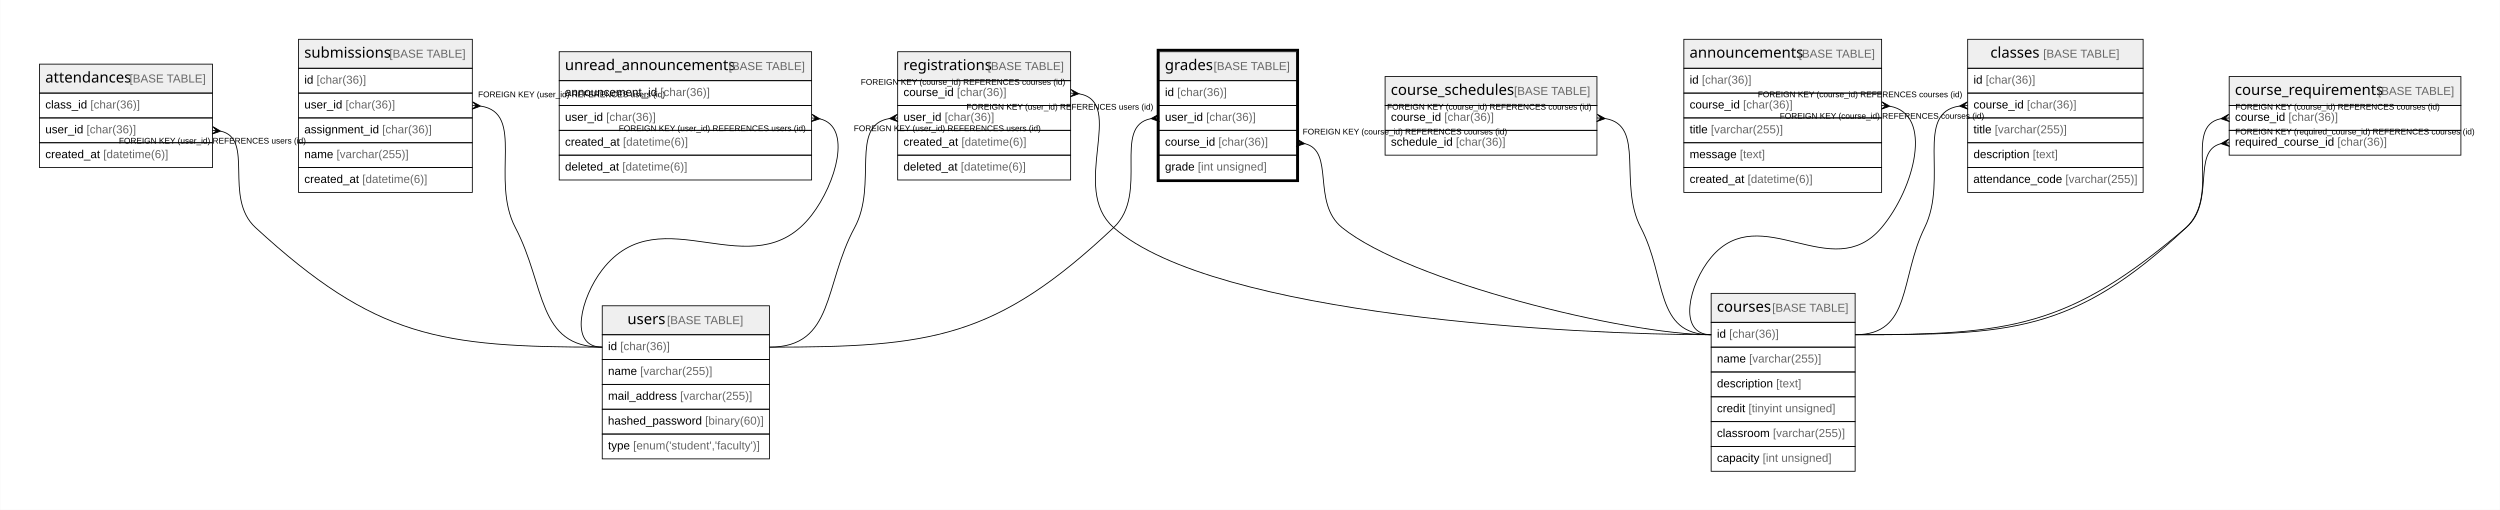
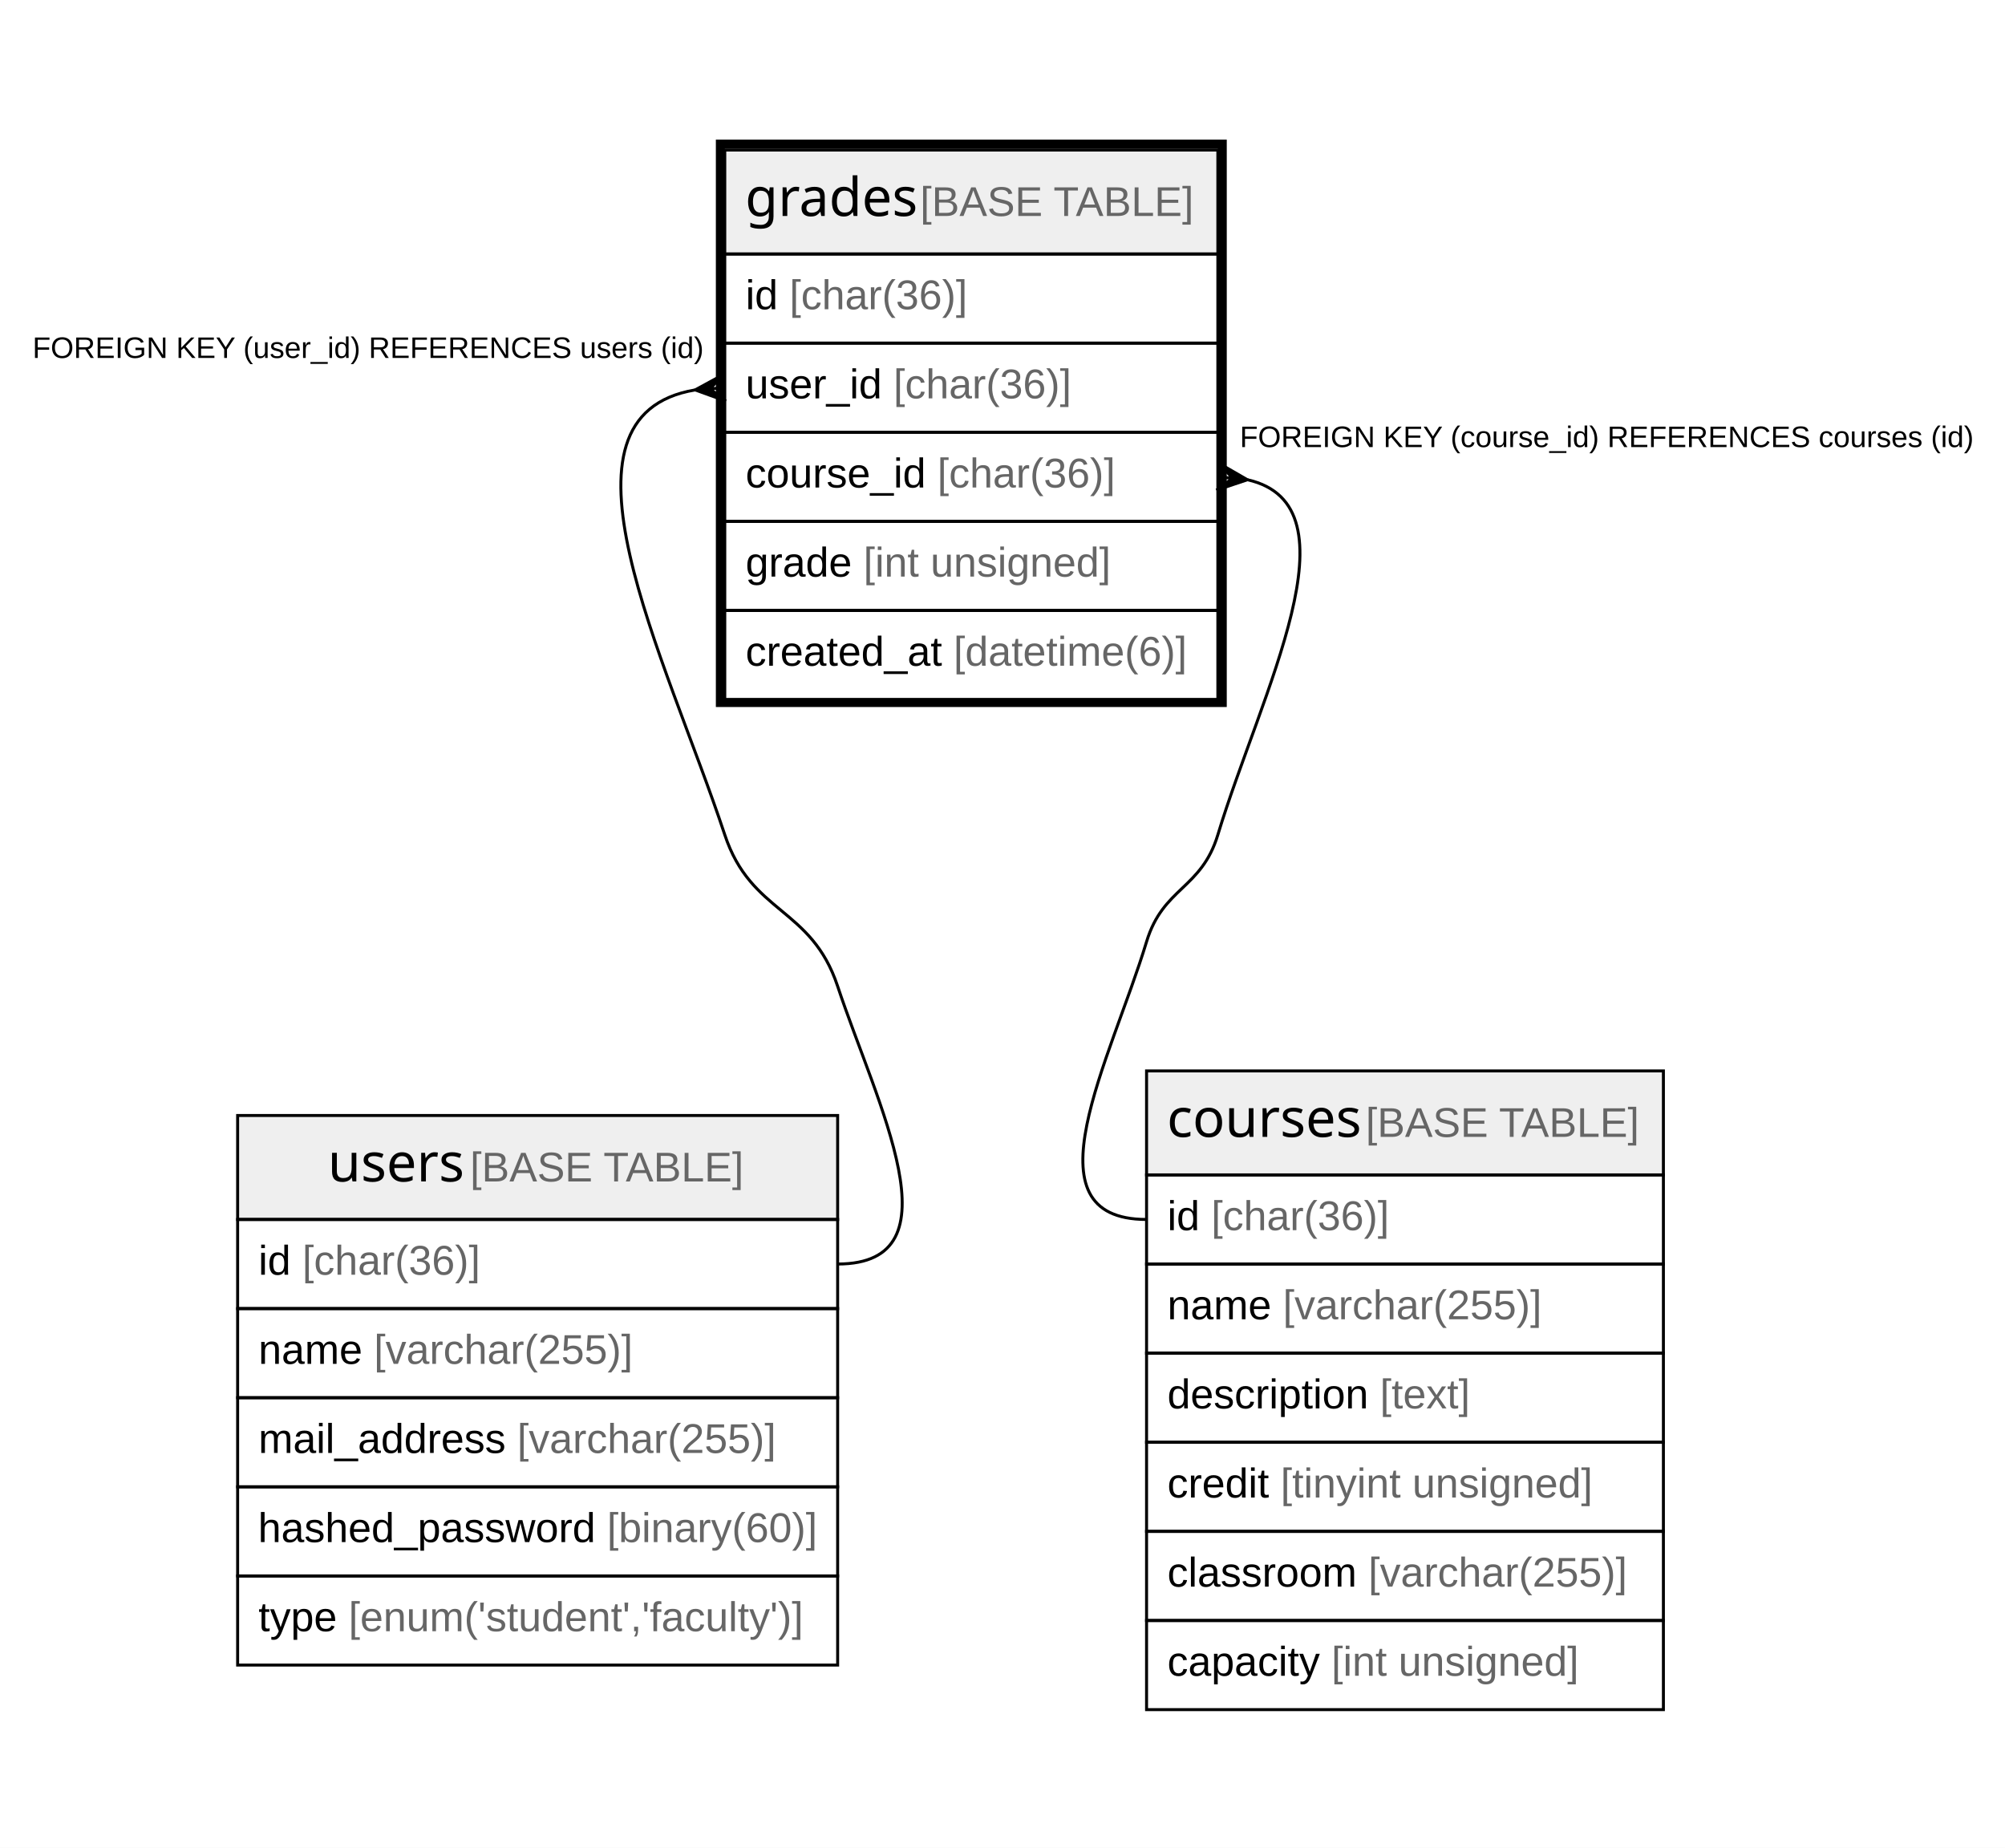
- <svg xmlns="http://www.w3.org/2000/svg" width="3021pt" height="616pt" viewBox="0.00 0.00 3020.50 616.00">
-   <g id="graph0" class="graph" transform="scale(1 1) rotate(0) translate(4 612)">
-     <polygon fill="#ffffff" stroke="transparent" points="-4,4 -4,-612 3016.5,-612 3016.5,4 -4,4" />
+ <svg xmlns="http://www.w3.org/2000/svg" width="675pt" height="622pt" viewBox="0.00 0.00 675.00 622.00">
+   <g id="graph0" class="graph" transform="scale(1 1) rotate(0) translate(4 618)">
+     <polygon fill="#ffffff" stroke="transparent" points="-4,4 -4,-618 671,-618 671,4 -4,4" />
    <g id="node1" class="node">
-       <polygon fill="#efefef" stroke="transparent" points="1396.5,-514.5 1396.5,-549.5 1562.5,-549.5 1562.5,-514.5 1396.5,-514.5" />
-       <polygon fill="none" stroke="#000000" points="1396.5,-514.5 1396.5,-549.5 1562.5,-549.5 1562.5,-514.5 1396.5,-514.5" />
-       <text text-anchor="start" x="1403.365" y="-527.3" font-family="Arial Bold" font-size="18.00" fill="#000000">grades</text>
-       <text text-anchor="start" x="1458.382" y="-527.3" font-family="Arial" font-size="14.00" fill="#000000"> </text>
-       <text text-anchor="start" x="1462.272" y="-527.3" font-family="Arial" font-size="14.00" fill="#666666">[BASE TABLE]</text>
-       <polygon fill="none" stroke="#000000" points="1396.5,-484.5 1396.5,-514.5 1562.5,-514.5 1562.5,-484.5 1396.5,-484.5" />
-       <text text-anchor="start" x="1403.5" y="-495.9" font-family="Arial" font-size="14.00" fill="#000000">id </text>
-       <text text-anchor="start" x="1418.28" y="-495.9" font-family="Arial" font-size="14.00" fill="#666666">[char(36)]</text>
-       <polygon fill="none" stroke="#000000" points="1396.5,-454.5 1396.5,-484.5 1562.5,-484.5 1562.5,-454.5 1396.5,-454.5" />
-       <text text-anchor="start" x="1403.5" y="-465.9" font-family="Arial" font-size="14.00" fill="#000000">user_id </text>
-       <text text-anchor="start" x="1453.288" y="-465.9" font-family="Arial" font-size="14.00" fill="#666666">[char(36)]</text>
-       <polygon fill="none" stroke="#000000" points="1396.5,-424.5 1396.5,-454.5 1562.5,-454.5 1562.5,-424.5 1396.5,-424.5" />
-       <text text-anchor="start" x="1403.5" y="-435.9" font-family="Arial" font-size="14.00" fill="#000000">course_id </text>
-       <text text-anchor="start" x="1468.071" y="-435.9" font-family="Arial" font-size="14.00" fill="#666666">[char(36)]</text>
-       <polygon fill="none" stroke="#000000" points="1396.5,-394.5 1396.5,-424.5 1562.5,-424.5 1562.5,-394.5 1396.5,-394.5" />
-       <text text-anchor="start" x="1403.5" y="-405.9" font-family="Arial" font-size="14.00" fill="#000000">grade </text>
-       <text text-anchor="start" x="1443.182" y="-405.9" font-family="Arial" font-size="14.00" fill="#666666">[int unsigned]</text>
-       <polygon fill="none" stroke="#000000" stroke-width="3" points="1395,-393.5 1395,-551.5 1564,-551.5 1564,-393.5 1395,-393.5" />
+       <polygon fill="#efefef" stroke="transparent" points="240,-532.5 240,-567.5 406,-567.5 406,-532.5 240,-532.5" />
+       <polygon fill="none" stroke="#000000" points="240,-532.5 240,-567.5 406,-567.5 406,-532.5 240,-532.5" />
+       <text text-anchor="start" x="246.865" y="-545.3" font-family="Arial Bold" font-size="18.00" fill="#000000">grades</text>
+       <text text-anchor="start" x="301.882" y="-545.3" font-family="Arial" font-size="14.00" fill="#000000"> </text>
+       <text text-anchor="start" x="305.772" y="-545.3" font-family="Arial" font-size="14.00" fill="#666666">[BASE TABLE]</text>
+       <polygon fill="none" stroke="#000000" points="240,-502.5 240,-532.5 406,-532.5 406,-502.5 240,-502.5" />
+       <text text-anchor="start" x="247" y="-513.9" font-family="Arial" font-size="14.00" fill="#000000">id </text>
+       <text text-anchor="start" x="261.78" y="-513.9" font-family="Arial" font-size="14.00" fill="#666666">[char(36)]</text>
+       <polygon fill="none" stroke="#000000" points="240,-472.5 240,-502.5 406,-502.5 406,-472.5 240,-472.5" />
+       <text text-anchor="start" x="247" y="-483.9" font-family="Arial" font-size="14.00" fill="#000000">user_id </text>
+       <text text-anchor="start" x="296.788" y="-483.9" font-family="Arial" font-size="14.00" fill="#666666">[char(36)]</text>
+       <polygon fill="none" stroke="#000000" points="240,-442.5 240,-472.5 406,-472.5 406,-442.5 240,-442.5" />
+       <text text-anchor="start" x="247" y="-453.9" font-family="Arial" font-size="14.00" fill="#000000">course_id </text>
+       <text text-anchor="start" x="311.571" y="-453.9" font-family="Arial" font-size="14.00" fill="#666666">[char(36)]</text>
+       <polygon fill="none" stroke="#000000" points="240,-412.5 240,-442.5 406,-442.5 406,-412.5 240,-412.5" />
+       <text text-anchor="start" x="247" y="-423.9" font-family="Arial" font-size="14.00" fill="#000000">grade </text>
+       <text text-anchor="start" x="286.682" y="-423.9" font-family="Arial" font-size="14.00" fill="#666666">[int unsigned]</text>
+       <polygon fill="none" stroke="#000000" points="240,-382.5 240,-412.5 406,-412.5 406,-382.5 240,-382.5" />
+       <text text-anchor="start" x="247" y="-393.9" font-family="Arial" font-size="14.00" fill="#000000">created_at </text>
+       <text text-anchor="start" x="317.028" y="-393.9" font-family="Arial" font-size="14.00" fill="#666666">[datetime(6)]</text>
+       <polygon fill="none" stroke="#000000" stroke-width="3" points="238.5,-381.5 238.5,-569.5 407.5,-569.5 407.5,-381.5 238.5,-381.5" />
    </g>
    <g id="node2" class="node">
-       <polygon fill="#efefef" stroke="transparent" points="723.5,-207.5 723.5,-242.5 925.5,-242.5 925.5,-207.5 723.5,-207.5" />
-       <polygon fill="none" stroke="#000000" points="723.5,-207.5 723.5,-242.5 925.5,-242.5 925.5,-207.5 723.5,-207.5" />
-       <text text-anchor="start" x="753.871" y="-220.3" font-family="Arial Bold" font-size="18.00" fill="#000000">users</text>
-       <text text-anchor="start" x="797.875" y="-220.3" font-family="Arial" font-size="14.00" fill="#000000"> </text>
-       <text text-anchor="start" x="801.766" y="-220.3" font-family="Arial" font-size="14.00" fill="#666666">[BASE TABLE]</text>
-       <polygon fill="none" stroke="#000000" points="723.5,-177.5 723.5,-207.5 925.5,-207.5 925.5,-177.5 723.5,-177.5" />
-       <text text-anchor="start" x="730.5" y="-188.9" font-family="Arial" font-size="14.00" fill="#000000">id </text>
-       <text text-anchor="start" x="745.28" y="-188.9" font-family="Arial" font-size="14.00" fill="#666666">[char(36)]</text>
-       <polygon fill="none" stroke="#000000" points="723.5,-147.5 723.5,-177.5 925.5,-177.5 925.5,-147.5 723.5,-147.5" />
-       <text text-anchor="start" x="730.5" y="-158.9" font-family="Arial" font-size="14.00" fill="#000000">name </text>
-       <text text-anchor="start" x="769.399" y="-158.9" font-family="Arial" font-size="14.00" fill="#666666">[varchar(255)]</text>
-       <polygon fill="none" stroke="#000000" points="723.5,-117.5 723.5,-147.5 925.5,-147.5 925.5,-117.5 723.5,-117.5" />
-       <text text-anchor="start" x="730.5" y="-128.9" font-family="Arial" font-size="14.00" fill="#000000">mail_address </text>
-       <text text-anchor="start" x="817.621" y="-128.9" font-family="Arial" font-size="14.00" fill="#666666">[varchar(255)]</text>
-       <polygon fill="none" stroke="#000000" points="723.5,-87.5 723.5,-117.5 925.5,-117.5 925.5,-87.5 723.5,-87.5" />
-       <text text-anchor="start" x="730.367" y="-98.9" font-family="Arial" font-size="14.00" fill="#000000">hashed_password </text>
-       <text text-anchor="start" x="847.851" y="-98.9" font-family="Arial" font-size="14.00" fill="#666666">[binary(60)]</text>
-       <polygon fill="none" stroke="#000000" points="723.5,-57.5 723.5,-87.5 925.5,-87.5 925.5,-57.5 723.5,-57.5" />
-       <text text-anchor="start" x="730.5" y="-68.9" font-family="Arial" font-size="14.00" fill="#000000">type </text>
-       <text text-anchor="start" x="760.846" y="-68.9" font-family="Arial" font-size="14.00" fill="#666666">[enum('student','faculty')]</text>
+       <polygon fill="#efefef" stroke="transparent" points="76,-207.5 76,-242.5 278,-242.5 278,-207.5 76,-207.5" />
+       <polygon fill="none" stroke="#000000" points="76,-207.5 76,-242.5 278,-242.5 278,-207.5 76,-207.5" />
+       <text text-anchor="start" x="106.371" y="-220.3" font-family="Arial Bold" font-size="18.00" fill="#000000">users</text>
+       <text text-anchor="start" x="150.375" y="-220.3" font-family="Arial" font-size="14.00" fill="#000000"> </text>
+       <text text-anchor="start" x="154.266" y="-220.3" font-family="Arial" font-size="14.00" fill="#666666">[BASE TABLE]</text>
+       <polygon fill="none" stroke="#000000" points="76,-177.5 76,-207.5 278,-207.5 278,-177.5 76,-177.5" />
+       <text text-anchor="start" x="83" y="-188.9" font-family="Arial" font-size="14.00" fill="#000000">id </text>
+       <text text-anchor="start" x="97.78" y="-188.9" font-family="Arial" font-size="14.00" fill="#666666">[char(36)]</text>
+       <polygon fill="none" stroke="#000000" points="76,-147.5 76,-177.5 278,-177.5 278,-147.5 76,-147.5" />
+       <text text-anchor="start" x="83" y="-158.9" font-family="Arial" font-size="14.00" fill="#000000">name </text>
+       <text text-anchor="start" x="121.899" y="-158.9" font-family="Arial" font-size="14.00" fill="#666666">[varchar(255)]</text>
+       <polygon fill="none" stroke="#000000" points="76,-117.5 76,-147.5 278,-147.5 278,-117.5 76,-117.5" />
+       <text text-anchor="start" x="83" y="-128.9" font-family="Arial" font-size="14.00" fill="#000000">mail_address </text>
+       <text text-anchor="start" x="170.121" y="-128.9" font-family="Arial" font-size="14.00" fill="#666666">[varchar(255)]</text>
+       <polygon fill="none" stroke="#000000" points="76,-87.5 76,-117.5 278,-117.5 278,-87.5 76,-87.5" />
+       <text text-anchor="start" x="82.867" y="-98.9" font-family="Arial" font-size="14.00" fill="#000000">hashed_password </text>
+       <text text-anchor="start" x="200.351" y="-98.9" font-family="Arial" font-size="14.00" fill="#666666">[binary(60)]</text>
+       <polygon fill="none" stroke="#000000" points="76,-57.5 76,-87.5 278,-87.5 278,-57.5 76,-57.5" />
+       <text text-anchor="start" x="83" y="-68.9" font-family="Arial" font-size="14.00" fill="#000000">type </text>
+       <text text-anchor="start" x="113.346" y="-68.9" font-family="Arial" font-size="14.00" fill="#666666">[enum('student','faculty')]</text>
    </g>
    <g id="edge1" class="edge">
-       <path fill="none" stroke="#000000" d="M1386.473,-468.613C1338.855,-459.252 1385.18,-378.171 1341.5,-337 1199.07,-202.753 1121.225,-192.5 925.5,-192.5" />
-       <polygon fill="#000000" stroke="#000000" points="1386.539,-468.618 1396.103,-473.983 1391.52,-469.059 1396.5,-469.5 1396.5,-469.5 1396.5,-469.5 1391.52,-469.059 1396.897,-465.017 1386.539,-468.618 1386.539,-468.618" />
-       <text text-anchor="start" x="1163.445" y="-479.5" font-family="Arial" font-size="10.00" fill="#000000">FOREIGN KEY (user_id) REFERENCES users (id)</text>
-     </g>
-     <g id="node7" class="node">
-       <polygon fill="#efefef" stroke="transparent" points="2063.5,-222.5 2063.5,-257.5 2237.5,-257.5 2237.5,-222.5 2063.5,-222.5" />
-       <polygon fill="none" stroke="#000000" points="2063.5,-222.5 2063.5,-257.5 2237.5,-257.5 2237.5,-222.5 2063.5,-222.5" />
-       <text text-anchor="start" x="2070.368" y="-235.3" font-family="Arial Bold" font-size="18.00" fill="#000000">courses</text>
-       <text text-anchor="start" x="2133.378" y="-235.3" font-family="Arial" font-size="14.00" fill="#000000"> </text>
-       <text text-anchor="start" x="2137.269" y="-235.3" font-family="Arial" font-size="14.00" fill="#666666">[BASE TABLE]</text>
-       <polygon fill="none" stroke="#000000" points="2063.5,-192.5 2063.5,-222.5 2237.5,-222.5 2237.5,-192.5 2063.5,-192.5" />
-       <text text-anchor="start" x="2070.5" y="-203.9" font-family="Arial" font-size="14.00" fill="#000000">id </text>
-       <text text-anchor="start" x="2085.28" y="-203.9" font-family="Arial" font-size="14.00" fill="#666666">[char(36)]</text>
-       <polygon fill="none" stroke="#000000" points="2063.5,-162.5 2063.5,-192.5 2237.5,-192.5 2237.5,-162.5 2063.5,-162.5" />
-       <text text-anchor="start" x="2070.5" y="-173.9" font-family="Arial" font-size="14.00" fill="#000000">name </text>
-       <text text-anchor="start" x="2109.399" y="-173.9" font-family="Arial" font-size="14.00" fill="#666666">[varchar(255)]</text>
-       <polygon fill="none" stroke="#000000" points="2063.5,-132.5 2063.5,-162.5 2237.5,-162.5 2237.5,-132.5 2063.5,-132.5" />
-       <text text-anchor="start" x="2070.5" y="-143.9" font-family="Arial" font-size="14.00" fill="#000000">description </text>
-       <text text-anchor="start" x="2142.068" y="-143.9" font-family="Arial" font-size="14.00" fill="#666666">[text]</text>
-       <polygon fill="none" stroke="#000000" points="2063.5,-102.5 2063.5,-132.5 2237.5,-132.5 2237.5,-102.5 2063.5,-102.5" />
-       <text text-anchor="start" x="2070.5" y="-113.9" font-family="Arial" font-size="14.00" fill="#000000">credit </text>
-       <text text-anchor="start" x="2108.614" y="-113.9" font-family="Arial" font-size="14.00" fill="#666666">[tinyint unsigned]</text>
-       <polygon fill="none" stroke="#000000" points="2063.5,-72.5 2063.5,-102.5 2237.5,-102.5 2237.5,-72.5 2063.5,-72.5" />
-       <text text-anchor="start" x="2070.5" y="-83.9" font-family="Arial" font-size="14.00" fill="#000000">classroom </text>
-       <text text-anchor="start" x="2138.166" y="-83.9" font-family="Arial" font-size="14.00" fill="#666666">[varchar(255)]</text>
-       <polygon fill="none" stroke="#000000" points="2063.5,-42.5 2063.5,-72.5 2237.5,-72.5 2237.5,-42.5 2063.5,-42.5" />
-       <text text-anchor="start" x="2070.5" y="-53.9" font-family="Arial" font-size="14.00" fill="#000000">capacity </text>
-       <text text-anchor="start" x="2125.736" y="-53.9" font-family="Arial" font-size="14.00" fill="#666666">[int unsigned]</text>
-     </g>
-     <g id="edge6" class="edge">
-       <path fill="none" stroke="#000000" d="M1572.615,-438.388C1609.149,-429.32 1580.297,-367.112 1617.5,-337 1697.72,-272.07 1960.295,-207.5 2063.5,-207.5" />
-       <polygon fill="#000000" stroke="#000000" points="1572.44,-438.407 1562.008,-435.027 1567.47,-438.953 1562.5,-439.5 1562.5,-439.5 1562.5,-439.5 1567.47,-438.953 1562.992,-443.973 1572.44,-438.407 1572.44,-438.407" />
-       <text text-anchor="start" x="1569.886" y="-449.5" font-family="Arial" font-size="10.00" fill="#000000">FOREIGN KEY (course_id) REFERENCES courses (id)</text>
+       <path fill="none" stroke="#000000" d="M230.015,-486.737C178.05,-478.054 220.099,-397.017 240,-337 248.897,-310.17 269.103,-312.83 278,-286 291.079,-246.556 319.556,-192.5 278,-192.5" />
+       <polygon fill="#000000" stroke="#000000" points="230.029,-486.738 239.657,-491.987 235.014,-487.119 240,-487.5 240,-487.5 240,-487.5 235.014,-487.119 240.343,-483.013 230.029,-486.738 230.029,-486.738" />
+       <text text-anchor="start" x="6.945" y="-497.5" font-family="Arial" font-size="10.00" fill="#000000">FOREIGN KEY (user_id) REFERENCES users (id)</text>
    </g>
    <g id="node3" class="node">
-       <polygon fill="#efefef" stroke="transparent" points="43.5,-499.5 43.5,-534.5 252.5,-534.5 252.5,-499.5 43.5,-499.5" />
-       <polygon fill="none" stroke="#000000" points="43.5,-499.5 43.5,-534.5 252.5,-534.5 252.5,-499.5 43.5,-499.5" />
-       <text text-anchor="start" x="50.349" y="-512.3" font-family="Arial Bold" font-size="18.00" fill="#000000">attendances</text>
-       <text text-anchor="start" x="148.397" y="-512.3" font-family="Arial" font-size="14.00" fill="#000000"> </text>
-       <text text-anchor="start" x="152.288" y="-512.3" font-family="Arial" font-size="14.00" fill="#666666">[BASE TABLE]</text>
-       <polygon fill="none" stroke="#000000" points="43.5,-469.5 43.5,-499.5 252.5,-499.5 252.5,-469.5 43.5,-469.5" />
-       <text text-anchor="start" x="50.5" y="-480.9" font-family="Arial" font-size="14.00" fill="#000000">class_id </text>
-       <text text-anchor="start" x="104.952" y="-480.9" font-family="Arial" font-size="14.00" fill="#666666">[char(36)]</text>
-       <polygon fill="none" stroke="#000000" points="43.5,-439.5 43.5,-469.5 252.5,-469.5 252.5,-439.5 43.5,-439.5" />
-       <text text-anchor="start" x="50.5" y="-450.9" font-family="Arial" font-size="14.00" fill="#000000">user_id </text>
-       <text text-anchor="start" x="100.288" y="-450.9" font-family="Arial" font-size="14.00" fill="#666666">[char(36)]</text>
-       <polygon fill="none" stroke="#000000" points="43.5,-409.5 43.5,-439.5 252.5,-439.5 252.5,-409.5 43.5,-409.5" />
-       <text text-anchor="start" x="50.5" y="-420.9" font-family="Arial" font-size="14.00" fill="#000000">created_at </text>
-       <text text-anchor="start" x="120.528" y="-420.9" font-family="Arial" font-size="14.00" fill="#666666">[datetime(6)]</text>
+       <polygon fill="#efefef" stroke="transparent" points="382,-222.5 382,-257.5 556,-257.5 556,-222.5 382,-222.5" />
+       <polygon fill="none" stroke="#000000" points="382,-222.5 382,-257.5 556,-257.5 556,-222.5 382,-222.5" />
+       <text text-anchor="start" x="388.868" y="-235.3" font-family="Arial Bold" font-size="18.00" fill="#000000">courses</text>
+       <text text-anchor="start" x="451.878" y="-235.3" font-family="Arial" font-size="14.00" fill="#000000"> </text>
+       <text text-anchor="start" x="455.769" y="-235.3" font-family="Arial" font-size="14.00" fill="#666666">[BASE TABLE]</text>
+       <polygon fill="none" stroke="#000000" points="382,-192.5 382,-222.5 556,-222.5 556,-192.5 382,-192.5" />
+       <text text-anchor="start" x="389" y="-203.9" font-family="Arial" font-size="14.00" fill="#000000">id </text>
+       <text text-anchor="start" x="403.78" y="-203.9" font-family="Arial" font-size="14.00" fill="#666666">[char(36)]</text>
+       <polygon fill="none" stroke="#000000" points="382,-162.5 382,-192.5 556,-192.5 556,-162.5 382,-162.5" />
+       <text text-anchor="start" x="389" y="-173.9" font-family="Arial" font-size="14.00" fill="#000000">name </text>
+       <text text-anchor="start" x="427.899" y="-173.9" font-family="Arial" font-size="14.00" fill="#666666">[varchar(255)]</text>
+       <polygon fill="none" stroke="#000000" points="382,-132.5 382,-162.5 556,-162.5 556,-132.5 382,-132.5" />
+       <text text-anchor="start" x="389" y="-143.9" font-family="Arial" font-size="14.00" fill="#000000">description </text>
+       <text text-anchor="start" x="460.568" y="-143.9" font-family="Arial" font-size="14.00" fill="#666666">[text]</text>
+       <polygon fill="none" stroke="#000000" points="382,-102.5 382,-132.5 556,-132.5 556,-102.5 382,-102.5" />
+       <text text-anchor="start" x="389" y="-113.9" font-family="Arial" font-size="14.00" fill="#000000">credit </text>
+       <text text-anchor="start" x="427.114" y="-113.9" font-family="Arial" font-size="14.00" fill="#666666">[tinyint unsigned]</text>
+       <polygon fill="none" stroke="#000000" points="382,-72.5 382,-102.5 556,-102.5 556,-72.5 382,-72.5" />
+       <text text-anchor="start" x="389" y="-83.9" font-family="Arial" font-size="14.00" fill="#000000">classroom </text>
+       <text text-anchor="start" x="456.666" y="-83.9" font-family="Arial" font-size="14.00" fill="#666666">[varchar(255)]</text>
+       <polygon fill="none" stroke="#000000" points="382,-42.5 382,-72.5 556,-72.5 556,-42.5 382,-42.5" />
+       <text text-anchor="start" x="389" y="-53.9" font-family="Arial" font-size="14.00" fill="#000000">capacity </text>
+       <text text-anchor="start" x="444.236" y="-53.9" font-family="Arial" font-size="14.00" fill="#666666">[int unsigned]</text>
    </g>
    <g id="edge2" class="edge">
-       <path fill="none" stroke="#000000" d="M262.554,-453.492C303.738,-444.204 265.241,-373.073 304.5,-337 449.552,-203.721 526.515,-192.5 723.5,-192.5" />
-       <polygon fill="#000000" stroke="#000000" points="262.45,-453.502 252.051,-450.022 257.475,-454.001 252.5,-454.5 252.5,-454.5 252.5,-454.5 257.475,-454.001 252.949,-458.978 262.45,-453.502 262.45,-453.502" />
-       <text text-anchor="start" x="139.445" y="-438.5" font-family="Arial" font-size="10.00" fill="#000000">FOREIGN KEY (user_id) REFERENCES users (id)</text>
-     </g>
-     <g id="node4" class="node">
-       <polygon fill="#efefef" stroke="transparent" points="1080.5,-514.5 1080.5,-549.5 1289.5,-549.5 1289.5,-514.5 1080.5,-514.5" />
-       <polygon fill="none" stroke="#000000" points="1080.5,-514.5 1080.5,-549.5 1289.5,-549.5 1289.5,-514.5 1080.5,-514.5" />
-       <text text-anchor="start" x="1087.369" y="-527.3" font-family="Arial Bold" font-size="18.00" fill="#000000">registrations</text>
-       <text text-anchor="start" x="1185.377" y="-527.3" font-family="Arial" font-size="14.00" fill="#000000"> </text>
-       <text text-anchor="start" x="1189.268" y="-527.3" font-family="Arial" font-size="14.00" fill="#666666">[BASE TABLE]</text>
-       <polygon fill="none" stroke="#000000" points="1080.5,-484.5 1080.5,-514.5 1289.5,-514.5 1289.5,-484.5 1080.5,-484.5" />
-       <text text-anchor="start" x="1087.5" y="-495.9" font-family="Arial" font-size="14.00" fill="#000000">course_id </text>
-       <text text-anchor="start" x="1152.071" y="-495.9" font-family="Arial" font-size="14.00" fill="#666666">[char(36)]</text>
-       <polygon fill="none" stroke="#000000" points="1080.5,-454.5 1080.5,-484.5 1289.5,-484.5 1289.5,-454.5 1080.5,-454.5" />
-       <text text-anchor="start" x="1087.5" y="-465.9" font-family="Arial" font-size="14.00" fill="#000000">user_id </text>
-       <text text-anchor="start" x="1137.288" y="-465.9" font-family="Arial" font-size="14.00" fill="#666666">[char(36)]</text>
-       <polygon fill="none" stroke="#000000" points="1080.5,-424.5 1080.5,-454.5 1289.5,-454.5 1289.5,-424.5 1080.5,-424.5" />
-       <text text-anchor="start" x="1087.5" y="-435.9" font-family="Arial" font-size="14.00" fill="#000000">created_at </text>
-       <text text-anchor="start" x="1157.528" y="-435.9" font-family="Arial" font-size="14.00" fill="#666666">[datetime(6)]</text>
-       <polygon fill="none" stroke="#000000" points="1080.5,-394.5 1080.5,-424.5 1289.5,-424.5 1289.5,-394.5 1080.5,-394.5" />
-       <text text-anchor="start" x="1087.5" y="-405.9" font-family="Arial" font-size="14.00" fill="#000000">deleted_at </text>
-       <text text-anchor="start" x="1156.757" y="-405.9" font-family="Arial" font-size="14.00" fill="#666666">[datetime(6)]</text>
-     </g>
-     <g id="edge3" class="edge">
-       <path fill="none" stroke="#000000" d="M1070.422,-468.728C1021.845,-460.563 1056.876,-389.36 1028.5,-337 990.923,-267.66 1004.368,-192.5 925.5,-192.5" />
-       <polygon fill="#000000" stroke="#000000" points="1070.529,-468.736 1080.156,-473.987 1075.515,-469.118 1080.5,-469.5 1080.5,-469.5 1080.5,-469.5 1075.515,-469.118 1080.844,-465.013 1070.529,-468.736 1070.529,-468.736" />
-       <text text-anchor="start" x="1027.445" y="-453.5" font-family="Arial" font-size="10.00" fill="#000000">FOREIGN KEY (user_id) REFERENCES users (id)</text>
-     </g>
-     <g id="edge12" class="edge">
-       <path fill="none" stroke="#000000" d="M1299.521,-498.715C1357.761,-488.659 1287.24,-384.521 1341.5,-337 1464.125,-229.605 1900.495,-207.5 2063.5,-207.5" />
-       <polygon fill="#000000" stroke="#000000" points="1299.469,-498.719 1289.149,-495.014 1294.485,-499.11 1289.5,-499.5 1289.5,-499.5 1289.5,-499.5 1294.485,-499.11 1289.851,-503.986 1299.469,-498.719 1299.469,-498.719" />
-       <text text-anchor="start" x="1035.886" y="-509.5" font-family="Arial" font-size="10.00" fill="#000000">FOREIGN KEY (course_id) REFERENCES courses (id)</text>
-     </g>
-     <g id="node5" class="node">
-       <polygon fill="#efefef" stroke="transparent" points="356.5,-529.5 356.5,-564.5 566.5,-564.5 566.5,-529.5 356.5,-529.5" />
-       <polygon fill="none" stroke="#000000" points="356.5,-529.5 356.5,-564.5 566.5,-564.5 566.5,-529.5 356.5,-529.5" />
-       <text text-anchor="start" x="363.37" y="-542.3" font-family="Arial Bold" font-size="18.00" fill="#000000">submissions</text>
-       <text text-anchor="start" x="462.376" y="-542.3" font-family="Arial" font-size="14.00" fill="#000000"> </text>
-       <text text-anchor="start" x="466.266" y="-542.3" font-family="Arial" font-size="14.00" fill="#666666">[BASE TABLE]</text>
-       <polygon fill="none" stroke="#000000" points="356.5,-499.5 356.5,-529.5 566.5,-529.5 566.5,-499.5 356.5,-499.5" />
-       <text text-anchor="start" x="363.5" y="-510.9" font-family="Arial" font-size="14.00" fill="#000000">id </text>
-       <text text-anchor="start" x="378.28" y="-510.9" font-family="Arial" font-size="14.00" fill="#666666">[char(36)]</text>
-       <polygon fill="none" stroke="#000000" points="356.5,-469.5 356.5,-499.5 566.5,-499.5 566.5,-469.5 356.5,-469.5" />
-       <text text-anchor="start" x="363.5" y="-480.9" font-family="Arial" font-size="14.00" fill="#000000">user_id </text>
-       <text text-anchor="start" x="413.288" y="-480.9" font-family="Arial" font-size="14.00" fill="#666666">[char(36)]</text>
-       <polygon fill="none" stroke="#000000" points="356.5,-439.5 356.5,-469.5 566.5,-469.5 566.5,-439.5 356.5,-439.5" />
-       <text text-anchor="start" x="363.5" y="-450.9" font-family="Arial" font-size="14.00" fill="#000000">assignment_id </text>
-       <text text-anchor="start" x="457.633" y="-450.9" font-family="Arial" font-size="14.00" fill="#666666">[char(36)]</text>
-       <polygon fill="none" stroke="#000000" points="356.5,-409.5 356.5,-439.5 566.5,-439.5 566.5,-409.5 356.5,-409.5" />
-       <text text-anchor="start" x="363.5" y="-420.9" font-family="Arial" font-size="14.00" fill="#000000">name </text>
-       <text text-anchor="start" x="402.399" y="-420.9" font-family="Arial" font-size="14.00" fill="#666666">[varchar(255)]</text>
-       <polygon fill="none" stroke="#000000" points="356.5,-379.5 356.5,-409.5 566.5,-409.5 566.5,-379.5 356.5,-379.5" />
-       <text text-anchor="start" x="363.5" y="-390.9" font-family="Arial" font-size="14.00" fill="#000000">created_at </text>
-       <text text-anchor="start" x="433.528" y="-390.9" font-family="Arial" font-size="14.00" fill="#666666">[datetime(6)]</text>
-     </g>
-     <g id="edge4" class="edge">
-       <path fill="none" stroke="#000000" d="M576.531,-483.799C630.983,-475.502 587.881,-395.292 618.5,-337 655.417,-266.719 644.113,-192.5 723.5,-192.5" />
-       <polygon fill="#000000" stroke="#000000" points="576.476,-483.803 566.186,-480.011 571.488,-484.151 566.5,-484.5 566.5,-484.5 566.5,-484.5 571.488,-484.151 566.814,-488.989 576.476,-483.803 576.476,-483.803" />
-       <text text-anchor="start" x="573.445" y="-494.5" font-family="Arial" font-size="10.00" fill="#000000">FOREIGN KEY (user_id) REFERENCES users (id)</text>
-     </g>
-     <g id="node6" class="node">
-       <polygon fill="#efefef" stroke="transparent" points="671.5,-514.5 671.5,-549.5 976.5,-549.5 976.5,-514.5 671.5,-514.5" />
-       <polygon fill="none" stroke="#000000" points="671.5,-514.5 671.5,-549.5 976.5,-549.5 976.5,-514.5 671.5,-514.5" />
-       <text text-anchor="start" x="678.333" y="-527.3" font-family="Arial Bold" font-size="18.00" fill="#000000">unread_announcements</text>
-       <text text-anchor="start" x="872.413" y="-527.3" font-family="Arial" font-size="14.00" fill="#000000"> </text>
-       <text text-anchor="start" x="876.303" y="-527.3" font-family="Arial" font-size="14.00" fill="#666666">[BASE TABLE]</text>
-       <polygon fill="none" stroke="#000000" points="671.5,-484.5 671.5,-514.5 976.5,-514.5 976.5,-484.5 671.5,-484.5" />
-       <text text-anchor="start" x="678.5" y="-495.9" font-family="Arial" font-size="14.00" fill="#000000">announcement_id </text>
-       <text text-anchor="start" x="793.657" y="-495.9" font-family="Arial" font-size="14.00" fill="#666666">[char(36)]</text>
-       <polygon fill="none" stroke="#000000" points="671.5,-454.5 671.5,-484.5 976.5,-484.5 976.5,-454.5 671.5,-454.5" />
-       <text text-anchor="start" x="678.5" y="-465.9" font-family="Arial" font-size="14.00" fill="#000000">user_id </text>
-       <text text-anchor="start" x="728.288" y="-465.9" font-family="Arial" font-size="14.00" fill="#666666">[char(36)]</text>
-       <polygon fill="none" stroke="#000000" points="671.5,-424.5 671.5,-454.5 976.5,-454.5 976.5,-424.5 671.5,-424.5" />
-       <text text-anchor="start" x="678.5" y="-435.9" font-family="Arial" font-size="14.00" fill="#000000">created_at </text>
-       <text text-anchor="start" x="748.528" y="-435.9" font-family="Arial" font-size="14.00" fill="#666666">[datetime(6)]</text>
-       <polygon fill="none" stroke="#000000" points="671.5,-394.5 671.5,-424.5 976.5,-424.5 976.5,-394.5 671.5,-394.5" />
-       <text text-anchor="start" x="678.5" y="-405.9" font-family="Arial" font-size="14.00" fill="#000000">deleted_at </text>
-       <text text-anchor="start" x="747.757" y="-405.9" font-family="Arial" font-size="14.00" fill="#666666">[datetime(6)]</text>
-     </g>
-     <g id="edge5" class="edge">
-       <path fill="none" stroke="#000000" d="M986.461,-468.409C1025.811,-458.96 1006.183,-390.42 976.5,-352 905.453,-260.041 794.547,-377.959 723.5,-286 698.094,-253.116 681.944,-192.5 723.5,-192.5" />
-       <polygon fill="#000000" stroke="#000000" points="986.441,-468.411 976.01,-465.027 981.47,-468.955 976.5,-469.5 976.5,-469.5 976.5,-469.5 981.47,-468.955 976.99,-473.973 986.441,-468.411 986.441,-468.411" />
-       <text text-anchor="start" x="743.445" y="-453.5" font-family="Arial" font-size="10.00" fill="#000000">FOREIGN KEY (user_id) REFERENCES users (id)</text>
-     </g>
-     <g id="node8" class="node">
-       <polygon fill="#efefef" stroke="transparent" points="2030.5,-529.5 2030.5,-564.5 2269.5,-564.5 2269.5,-529.5 2030.5,-529.5" />
-       <polygon fill="none" stroke="#000000" points="2030.5,-529.5 2030.5,-564.5 2269.5,-564.5 2269.5,-529.5 2030.5,-529.5" />
-       <text text-anchor="start" x="2037.348" y="-542.3" font-family="Arial Bold" font-size="18.00" fill="#000000">announcements</text>
-       <text text-anchor="start" x="2165.398" y="-542.3" font-family="Arial" font-size="14.00" fill="#000000"> </text>
-       <text text-anchor="start" x="2169.289" y="-542.3" font-family="Arial" font-size="14.00" fill="#666666">[BASE TABLE]</text>
-       <polygon fill="none" stroke="#000000" points="2030.5,-499.5 2030.5,-529.5 2269.5,-529.5 2269.5,-499.5 2030.5,-499.5" />
-       <text text-anchor="start" x="2037.5" y="-510.9" font-family="Arial" font-size="14.00" fill="#000000">id </text>
-       <text text-anchor="start" x="2052.28" y="-510.9" font-family="Arial" font-size="14.00" fill="#666666">[char(36)]</text>
-       <polygon fill="none" stroke="#000000" points="2030.5,-469.5 2030.5,-499.5 2269.5,-499.5 2269.5,-469.5 2030.5,-469.5" />
-       <text text-anchor="start" x="2037.5" y="-480.9" font-family="Arial" font-size="14.00" fill="#000000">course_id </text>
-       <text text-anchor="start" x="2102.071" y="-480.9" font-family="Arial" font-size="14.00" fill="#666666">[char(36)]</text>
-       <polygon fill="none" stroke="#000000" points="2030.5,-439.5 2030.5,-469.5 2269.5,-469.5 2269.5,-439.5 2030.5,-439.5" />
-       <text text-anchor="start" x="2037.5" y="-450.9" font-family="Arial" font-size="14.00" fill="#000000">title </text>
-       <text text-anchor="start" x="2063.168" y="-450.9" font-family="Arial" font-size="14.00" fill="#666666">[varchar(255)]</text>
-       <polygon fill="none" stroke="#000000" points="2030.5,-409.5 2030.5,-439.5 2269.5,-439.5 2269.5,-409.5 2030.5,-409.5" />
-       <text text-anchor="start" x="2037.5" y="-420.9" font-family="Arial" font-size="14.00" fill="#000000">message </text>
-       <text text-anchor="start" x="2098.182" y="-420.9" font-family="Arial" font-size="14.00" fill="#666666">[text]</text>
-       <polygon fill="none" stroke="#000000" points="2030.5,-379.5 2030.5,-409.5 2269.5,-409.5 2269.5,-379.5 2030.5,-379.5" />
-       <text text-anchor="start" x="2037.5" y="-390.9" font-family="Arial" font-size="14.00" fill="#000000">created_at </text>
-       <text text-anchor="start" x="2107.528" y="-390.9" font-family="Arial" font-size="14.00" fill="#666666">[datetime(6)]</text>
-     </g>
-     <g id="edge7" class="edge">
-       <path fill="none" stroke="#000000" d="M2279.469,-483.651C2332.442,-473.997 2309.37,-384.442 2269.5,-337 2209.703,-265.847 2123.297,-372.153 2063.5,-301 2036.764,-269.187 2021.944,-207.5 2063.5,-207.5" />
-       <polygon fill="#000000" stroke="#000000" points="2279.464,-483.651 2269.118,-480.016 2274.482,-484.075 2269.5,-484.5 2269.5,-484.5 2269.5,-484.5 2274.482,-484.075 2269.882,-488.984 2279.464,-483.651 2279.464,-483.651" />
-       <text text-anchor="start" x="2146.386" y="-468.5" font-family="Arial" font-size="10.00" fill="#000000">FOREIGN KEY (course_id) REFERENCES courses (id)</text>
-     </g>
-     <g id="node9" class="node">
-       <polygon fill="#efefef" stroke="transparent" points="2373.5,-529.5 2373.5,-564.5 2585.5,-564.5 2585.5,-529.5 2373.5,-529.5" />
-       <polygon fill="none" stroke="#000000" points="2373.5,-529.5 2373.5,-564.5 2585.5,-564.5 2585.5,-529.5 2373.5,-529.5" />
-       <text text-anchor="start" x="2400.87" y="-542.3" font-family="Arial Bold" font-size="18.00" fill="#000000">classes</text>
-       <text text-anchor="start" x="2460.876" y="-542.3" font-family="Arial" font-size="14.00" fill="#000000"> </text>
-       <text text-anchor="start" x="2464.767" y="-542.3" font-family="Arial" font-size="14.00" fill="#666666">[BASE TABLE]</text>
-       <polygon fill="none" stroke="#000000" points="2373.5,-499.5 2373.5,-529.5 2585.5,-529.5 2585.5,-499.5 2373.5,-499.5" />
-       <text text-anchor="start" x="2380.5" y="-510.9" font-family="Arial" font-size="14.00" fill="#000000">id </text>
-       <text text-anchor="start" x="2395.28" y="-510.9" font-family="Arial" font-size="14.00" fill="#666666">[char(36)]</text>
-       <polygon fill="none" stroke="#000000" points="2373.5,-469.5 2373.5,-499.5 2585.5,-499.5 2585.5,-469.5 2373.5,-469.5" />
-       <text text-anchor="start" x="2380.5" y="-480.9" font-family="Arial" font-size="14.00" fill="#000000">course_id </text>
-       <text text-anchor="start" x="2445.071" y="-480.9" font-family="Arial" font-size="14.00" fill="#666666">[char(36)]</text>
-       <polygon fill="none" stroke="#000000" points="2373.5,-439.5 2373.5,-469.5 2585.5,-469.5 2585.5,-439.5 2373.5,-439.5" />
-       <text text-anchor="start" x="2380.5" y="-450.9" font-family="Arial" font-size="14.00" fill="#000000">title </text>
-       <text text-anchor="start" x="2406.168" y="-450.9" font-family="Arial" font-size="14.00" fill="#666666">[varchar(255)]</text>
-       <polygon fill="none" stroke="#000000" points="2373.5,-409.5 2373.5,-439.5 2585.5,-439.5 2585.5,-409.5 2373.5,-409.5" />
-       <text text-anchor="start" x="2380.5" y="-420.9" font-family="Arial" font-size="14.00" fill="#000000">description </text>
-       <text text-anchor="start" x="2452.068" y="-420.9" font-family="Arial" font-size="14.00" fill="#666666">[text]</text>
-       <polygon fill="none" stroke="#000000" points="2373.5,-379.5 2373.5,-409.5 2585.5,-409.5 2585.5,-379.5 2373.5,-379.5" />
-       <text text-anchor="start" x="2380.3" y="-390.9" font-family="Arial" font-size="14.00" fill="#000000">attendance_code </text>
-       <text text-anchor="start" x="2491.581" y="-390.9" font-family="Arial" font-size="14.00" fill="#666666">[varchar(255)]</text>
-     </g>
-     <g id="edge8" class="edge">
-       <path fill="none" stroke="#000000" d="M2363.456,-483.806C2308.853,-475.585 2350.565,-396.082 2321.5,-337 2291.217,-275.442 2306.103,-207.5 2237.5,-207.5" />
-       <polygon fill="#000000" stroke="#000000" points="2363.524,-483.81 2373.19,-488.989 2368.512,-484.155 2373.5,-484.5 2373.5,-484.5 2373.5,-484.5 2368.512,-484.155 2373.81,-480.011 2363.524,-483.81 2363.524,-483.81" />
-       <text text-anchor="start" x="2119.886" y="-494.5" font-family="Arial" font-size="10.00" fill="#000000">FOREIGN KEY (course_id) REFERENCES courses (id)</text>
-     </g>
-     <g id="node10" class="node">
-       <polygon fill="#efefef" stroke="transparent" points="2689.5,-484.5 2689.5,-519.5 2969.5,-519.5 2969.5,-484.5 2689.5,-484.5" />
-       <polygon fill="none" stroke="#000000" points="2689.5,-484.5 2689.5,-519.5 2969.5,-519.5 2969.5,-484.5 2689.5,-484.5" />
-       <text text-anchor="start" x="2696.36" y="-497.3" font-family="Arial Bold" font-size="18.00" fill="#000000">course_requirements</text>
-       <text text-anchor="start" x="2865.387" y="-497.3" font-family="Arial" font-size="14.00" fill="#000000"> </text>
-       <text text-anchor="start" x="2869.277" y="-497.3" font-family="Arial" font-size="14.00" fill="#666666">[BASE TABLE]</text>
-       <polygon fill="none" stroke="#000000" points="2689.5,-454.5 2689.5,-484.5 2969.5,-484.5 2969.5,-454.5 2689.5,-454.5" />
-       <text text-anchor="start" x="2696.5" y="-465.9" font-family="Arial" font-size="14.00" fill="#000000">course_id </text>
-       <text text-anchor="start" x="2761.071" y="-465.9" font-family="Arial" font-size="14.00" fill="#666666">[char(36)]</text>
-       <polygon fill="none" stroke="#000000" points="2689.5,-424.5 2689.5,-454.5 2969.5,-454.5 2969.5,-424.5 2689.5,-424.5" />
-       <text text-anchor="start" x="2696.5" y="-435.9" font-family="Arial" font-size="14.00" fill="#000000">required_course_id </text>
-       <text text-anchor="start" x="2820.194" y="-435.9" font-family="Arial" font-size="14.00" fill="#666666">[char(36)]</text>
-     </g>
-     <g id="edge9" class="edge">
-       <path fill="none" stroke="#000000" d="M2679.286,-468.55C2632.802,-458.872 2680.784,-377.726 2637.5,-337 2501.408,-208.951 2424.363,-207.5 2237.5,-207.5" />
-       <polygon fill="#000000" stroke="#000000" points="2679.543,-468.573 2689.083,-473.981 2684.521,-469.037 2689.5,-469.5 2689.5,-469.5 2689.5,-469.5 2684.521,-469.037 2689.917,-465.019 2679.543,-468.573 2679.543,-468.573" />
-       <text text-anchor="start" x="2696.886" y="-479.5" font-family="Arial" font-size="10.00" fill="#000000">FOREIGN KEY (course_id) REFERENCES courses (id)</text>
-     </g>
-     <g id="edge10" class="edge">
-       <path fill="none" stroke="#000000" d="M2679.529,-438.398C2643.623,-429.411 2673.45,-367.726 2637.5,-337 2495.451,-215.593 2424.363,-207.5 2237.5,-207.5" />
-       <polygon fill="#000000" stroke="#000000" points="2679.561,-438.401 2689.006,-443.973 2684.53,-438.951 2689.5,-439.5 2689.5,-439.5 2689.5,-439.5 2684.53,-438.951 2689.994,-435.027 2679.561,-438.401 2679.561,-438.401" />
-       <text text-anchor="start" x="2696.771" y="-449.5" font-family="Arial" font-size="10.00" fill="#000000">FOREIGN KEY (required_course_id) REFERENCES courses (id)</text>
-     </g>
-     <g id="node11" class="node">
-       <polygon fill="#efefef" stroke="transparent" points="1669.5,-484.5 1669.5,-519.5 1925.5,-519.5 1925.5,-484.5 1669.5,-484.5" />
-       <polygon fill="none" stroke="#000000" points="1669.5,-484.5 1669.5,-519.5 1925.5,-519.5 1925.5,-484.5 1669.5,-484.5" />
-       <text text-anchor="start" x="1676.352" y="-497.3" font-family="Arial Bold" font-size="18.00" fill="#000000">course_schedules</text>
-       <text text-anchor="start" x="1821.394" y="-497.3" font-family="Arial" font-size="14.00" fill="#000000"> </text>
-       <text text-anchor="start" x="1825.285" y="-497.3" font-family="Arial" font-size="14.00" fill="#666666">[BASE TABLE]</text>
-       <polygon fill="none" stroke="#000000" points="1669.5,-454.5 1669.5,-484.5 1925.5,-484.5 1925.5,-454.5 1669.5,-454.5" />
-       <text text-anchor="start" x="1676.5" y="-465.9" font-family="Arial" font-size="14.00" fill="#000000">course_id </text>
-       <text text-anchor="start" x="1741.071" y="-465.9" font-family="Arial" font-size="14.00" fill="#666666">[char(36)]</text>
-       <polygon fill="none" stroke="#000000" points="1669.5,-424.5 1669.5,-454.5 1925.5,-454.5 1925.5,-424.5 1669.5,-424.5" />
-       <text text-anchor="start" x="1676.5" y="-435.9" font-family="Arial" font-size="14.00" fill="#000000">schedule_id </text>
-       <text text-anchor="start" x="1755.082" y="-435.9" font-family="Arial" font-size="14.00" fill="#666666">[char(36)]</text>
-     </g>
-     <g id="edge11" class="edge">
-       <path fill="none" stroke="#000000" d="M1935.621,-468.734C1984.504,-460.632 1950.892,-389.943 1978.5,-337 2010.333,-275.955 1994.654,-207.5 2063.5,-207.5" />
-       <polygon fill="#000000" stroke="#000000" points="1935.472,-468.745 1925.16,-465.013 1930.486,-469.123 1925.5,-469.5 1925.5,-469.5 1925.5,-469.5 1930.486,-469.123 1925.84,-473.987 1935.472,-468.745 1935.472,-468.745" />
-       <text text-anchor="start" x="1671.886" y="-479.5" font-family="Arial" font-size="10.00" fill="#000000">FOREIGN KEY (course_id) REFERENCES courses (id)</text>
+       <path fill="none" stroke="#000000" d="M415.978,-456.503C454.318,-447.852 420.428,-384.654 406,-337 400.428,-318.596 387.572,-319.404 382,-301 369.958,-261.228 340.444,-207.5 382,-207.5" />
+       <polygon fill="#000000" stroke="#000000" points="415.95,-456.506 405.553,-453.022 410.975,-457.003 406,-457.5 406,-457.5 406,-457.5 410.975,-457.003 406.447,-461.978 415.95,-456.506 415.95,-456.506" />
+       <text text-anchor="start" x="413.386" y="-467.5" font-family="Arial" font-size="10.00" fill="#000000">FOREIGN KEY (course_id) REFERENCES courses (id)</text>
    </g>
  </g>
</svg>
